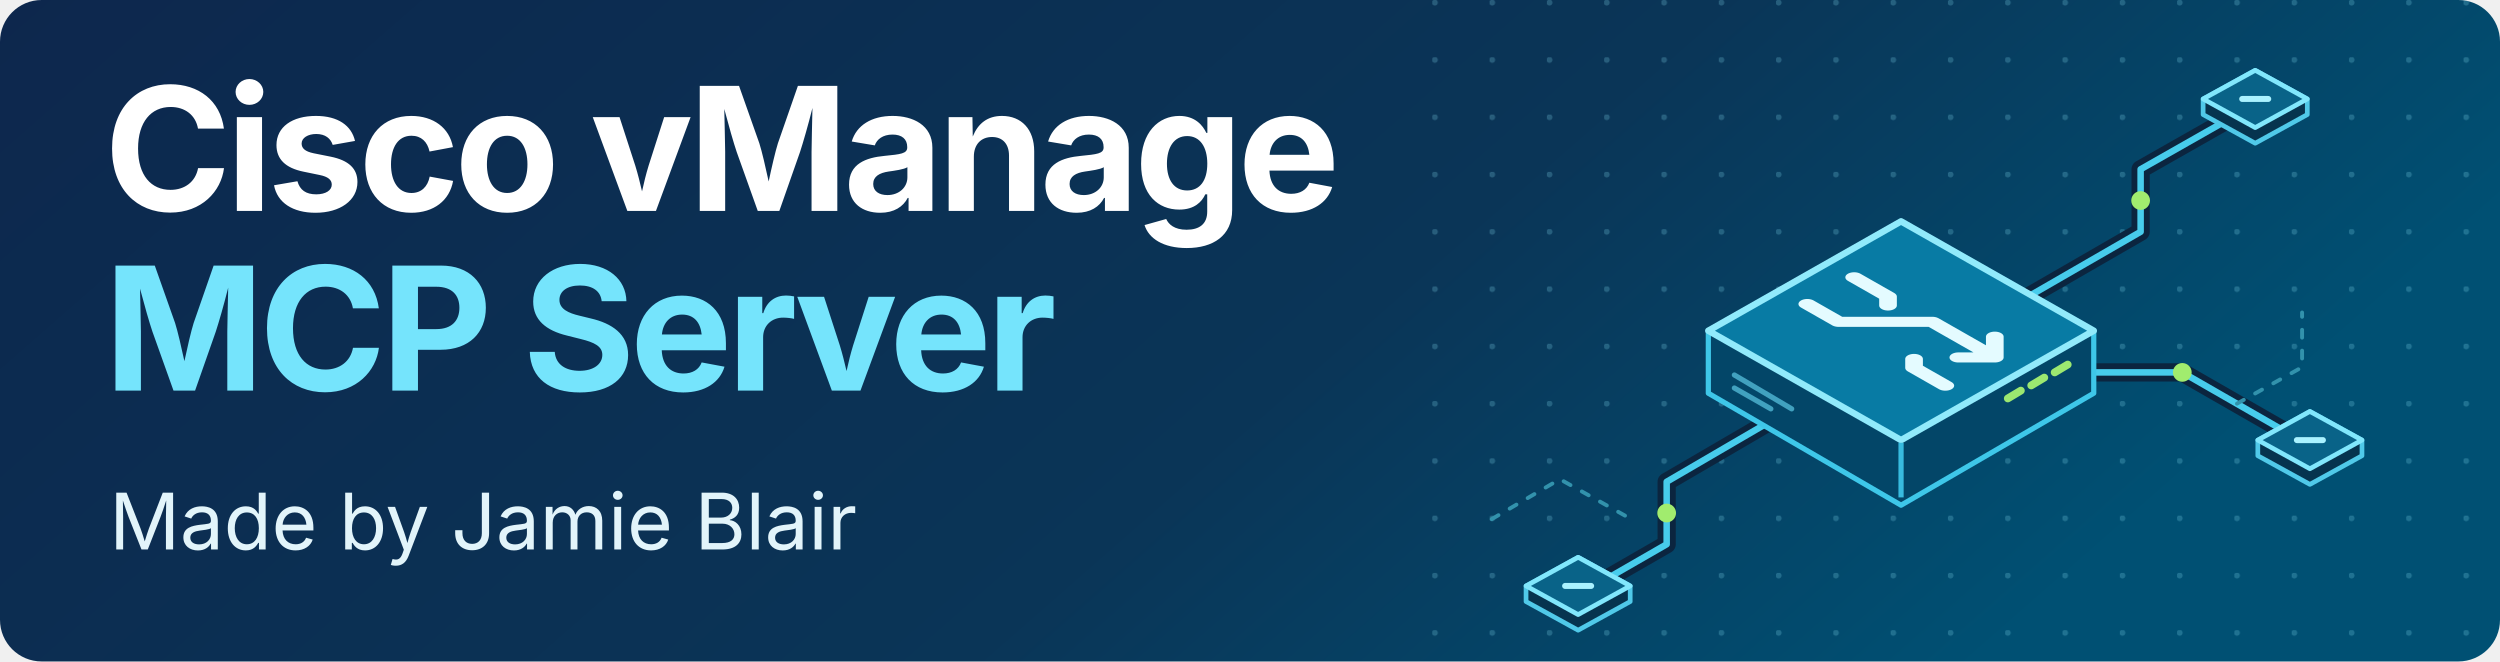
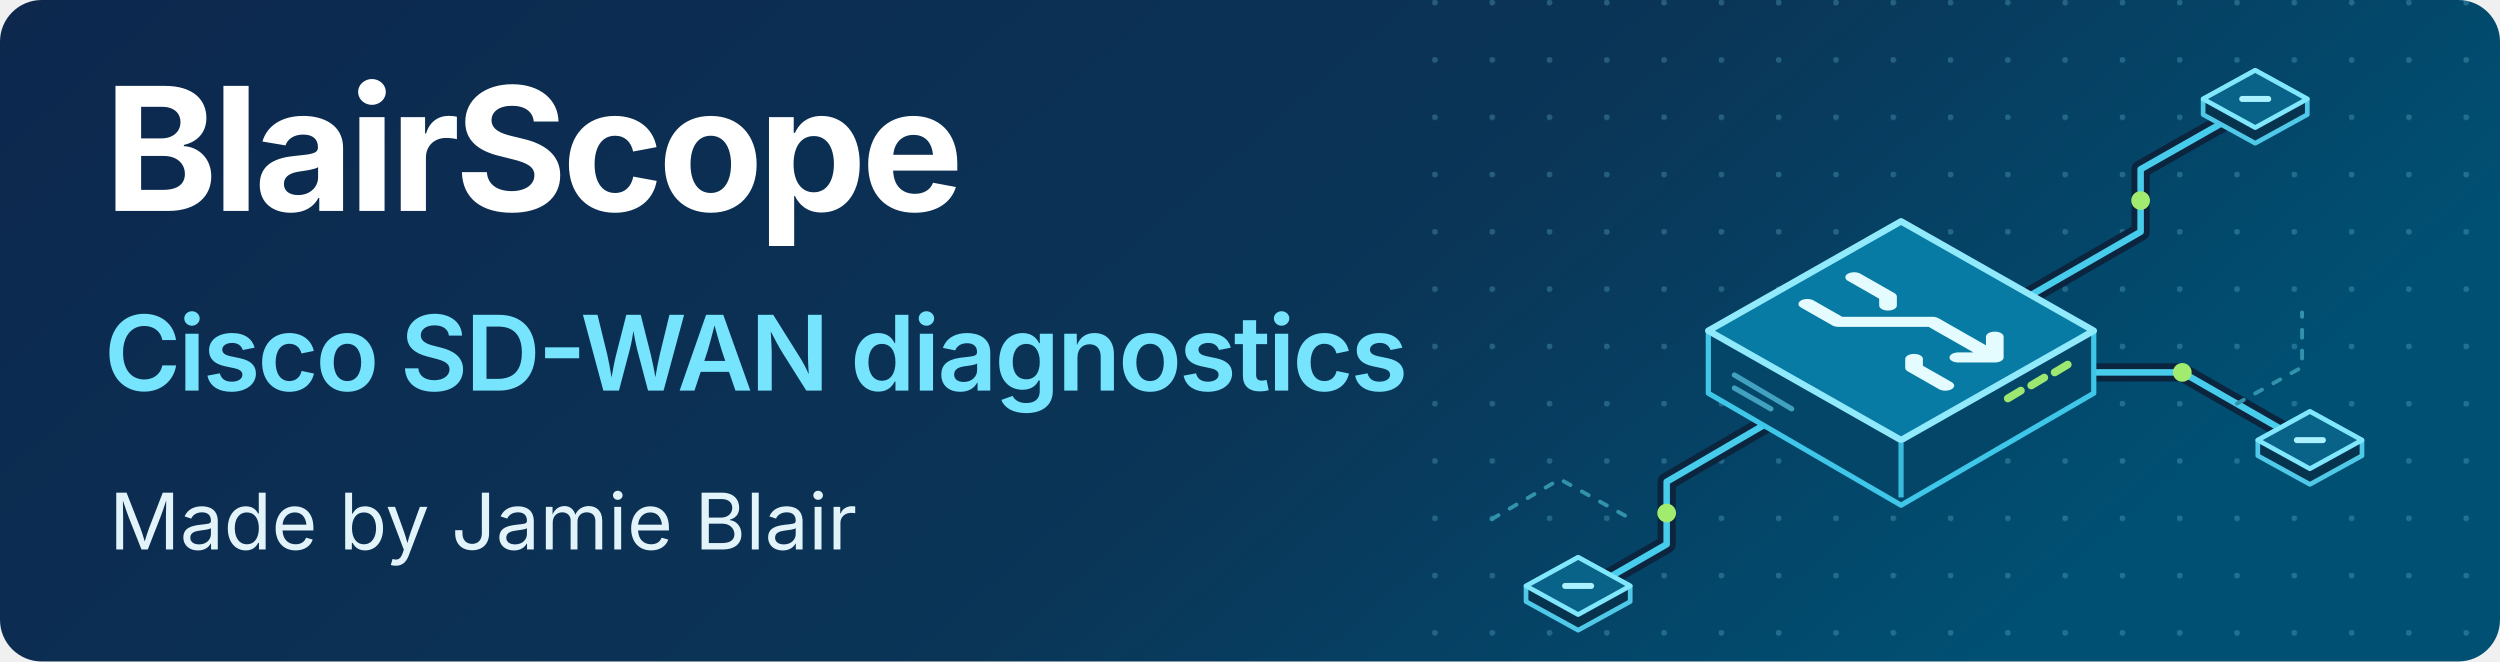
<svg xmlns="http://www.w3.org/2000/svg" viewBox="0 0 960 254" width="960" height="254" role="img" aria-labelledby="title desc">
  <defs>
    <linearGradient id="panel" x2="1" y2=".3" gradientUnits="objectBoundingBox">
      <stop stop-color="#0d274d" />
      <stop offset=".63" stop-color="#0a3557" />
      <stop offset="1" stop-color="#005073" />
    </linearGradient>
    <pattern id="grid" width="22" height="22" patternUnits="userSpaceOnUse">
      <circle cx="1" cy="1" r="1.15" fill="#8de6fc" opacity=".22" />
    </pattern>
    <g id="site">
      <path d="m-20 -1 20 -11 20 11v6L0 16-20 5Z" fill="#06344f" stroke="#50c9e9" stroke-width="1.8" stroke-linejoin="round" />
      <path d="m-20 -1 20 11L20-1 0-12Z" fill="#096388" stroke="#81e7fc" stroke-width="1.8" stroke-linejoin="round" />
      <path d="M-5-1h10" stroke="#aaf2ff" stroke-width="2.3" stroke-linecap="round" />
    </g>
  </defs>
  <rect width="960" height="254" rx="16" fill="url(#panel)" />
  <path d="M546 0h398a16 16 0 0 1 16 16v222a16 16 0 0 1-16 16H546Z" fill="url(#grid)" />
  <g font-family="Inter, 'Segoe UI', Arial, sans-serif">
-     <text x="40" y="81" fill="#fff" font-size="66" font-weight="650" letter-spacing="-2">Cisco vManage</text>
-     <text x="40" y="150" fill="#75e4fc" font-size="66" font-weight="650" letter-spacing="-2">MCP Server</text>
+     <text x="40" y="81" fill="#fff" font-size="66" font-weight="650" letter-spacing="-2">BlairScope</text>
+     <text x="40" y="150" fill="#75e4fc" font-size="40" font-weight="600" letter-spacing="-1">Cisco SD-WAN diagnostics</text>
    <text x="42" y="211" fill="#e2f4fa" font-size="30">Made by Jamie Blair</text>
  </g>
  <g fill="none" stroke-linejoin="round" stroke-linecap="round">
    <g stroke="#0b253f" stroke-width="7">
      <path d="m770 119 52-30V65l44-25M778 143h60l47 27M700 150l-60 35v24l-33 19" />
    </g>
    <g stroke="#47ccec" stroke-width="2.5">
      <path d="m770 119 52-30V65l44-25M778 143h60l47 27M700 150l-60 35v24l-33 19" />
    </g>
    <path d="m624 198-25-14-29 17m289-46 25-14v-21" stroke="#3292ac" stroke-width="1.5" stroke-dasharray="3 5" />
  </g>
  <g fill="#a1ec6e">
    <circle cx="822" cy="77" r="3.6" />
    <circle cx="838" cy="143" r="3.6" />
    <circle cx="640" cy="197" r="3.6" />
  </g>
  <use href="#site" x="866" y="39" />
  <use href="#site" x="887" y="170" />
  <use href="#site" x="606" y="226" />
  <g stroke-linejoin="round">
    <path d="m656 127 74-42 74 42v24l-74 43-74-43Z" fill="#034668" stroke="#3ec7e9" stroke-width="2" />
    <path d="m656 127 74 42 74-42-74-42Z" fill="#087ba4" stroke="#91eafb" stroke-width="2.5" />
    <path d="M730 170v21" stroke="#38bbdf" stroke-width="2" />
    <path d="m666 144 22 13m-22-8 14 8" fill="none" stroke="#41a1bf" stroke-width="2" stroke-linecap="round" />
    <path d="m771 153 5-3m4-2 5-3m4-2 5-3" stroke="#9ce870" stroke-width="3" stroke-linecap="round" />
    <g transform="matrix(1 .57 -1 .57 730 127)" fill="none" stroke="#e4fbff" stroke-width="4.8" stroke-linecap="round">
      <path d="M-27 9h12L3-9h24m-7-7 7 7-7 7M27 10H15l-3-3M-27-9h13l3 3" />
    </g>
  </g>
</svg>
